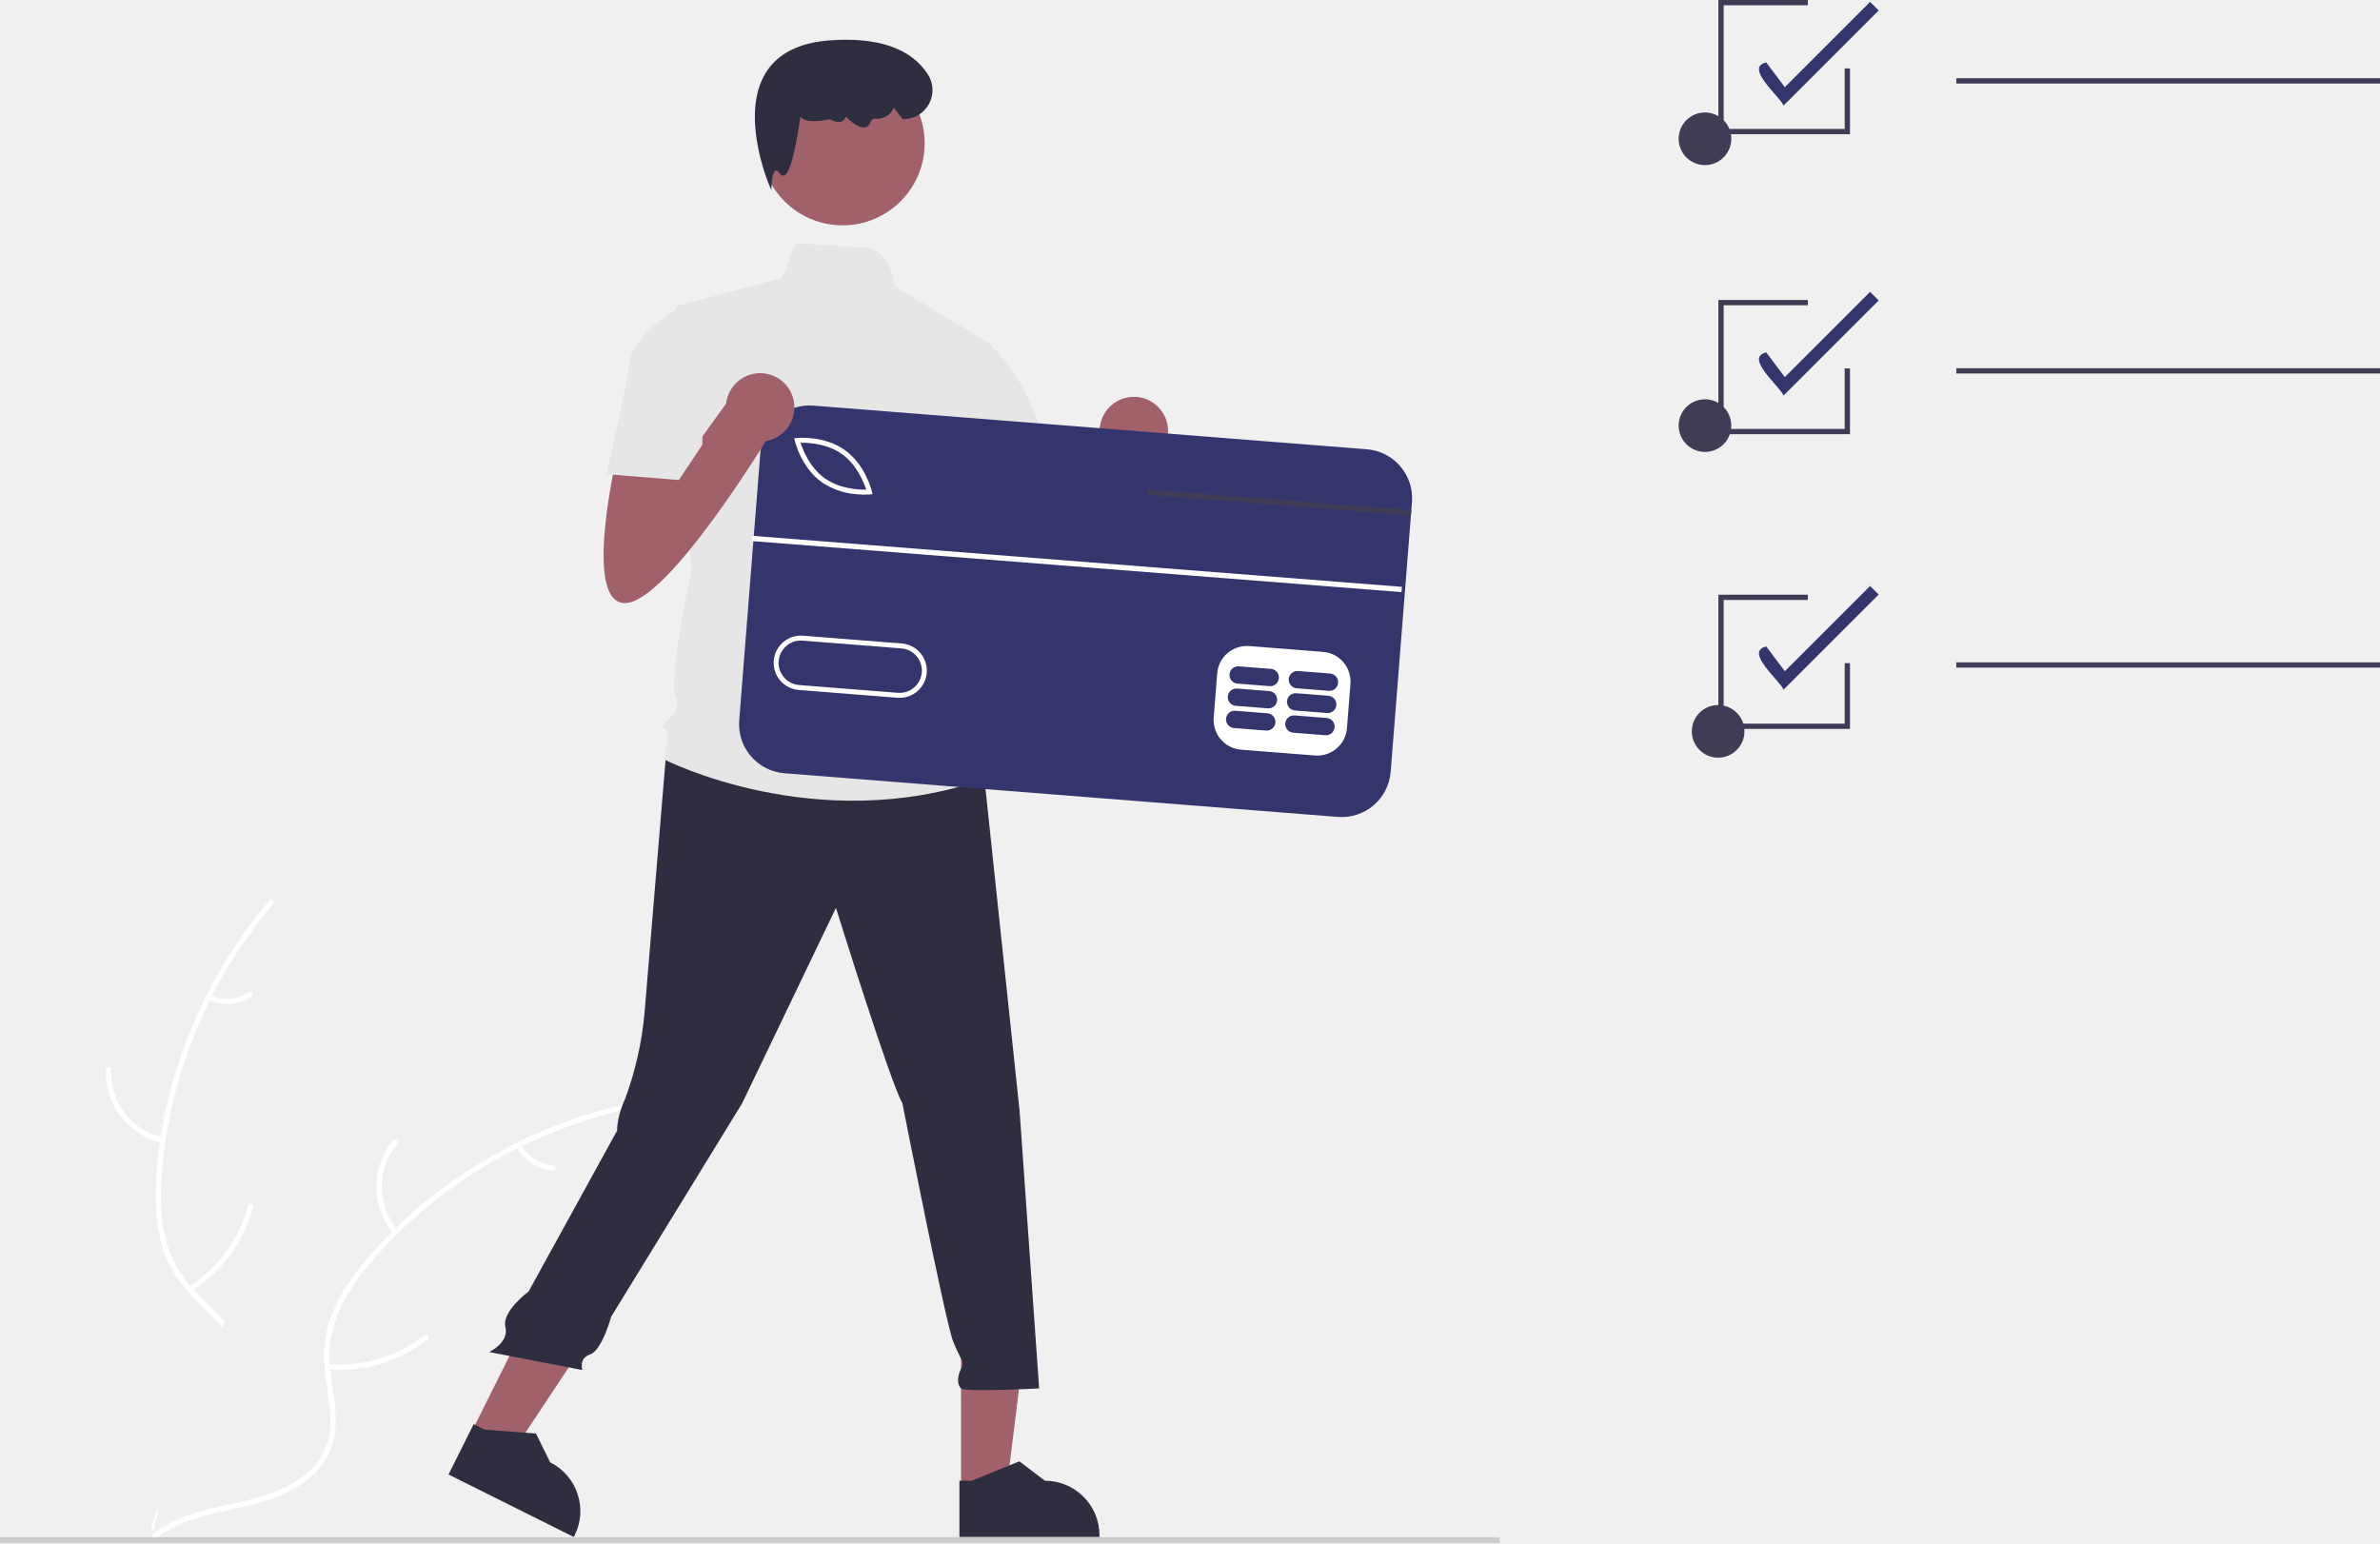
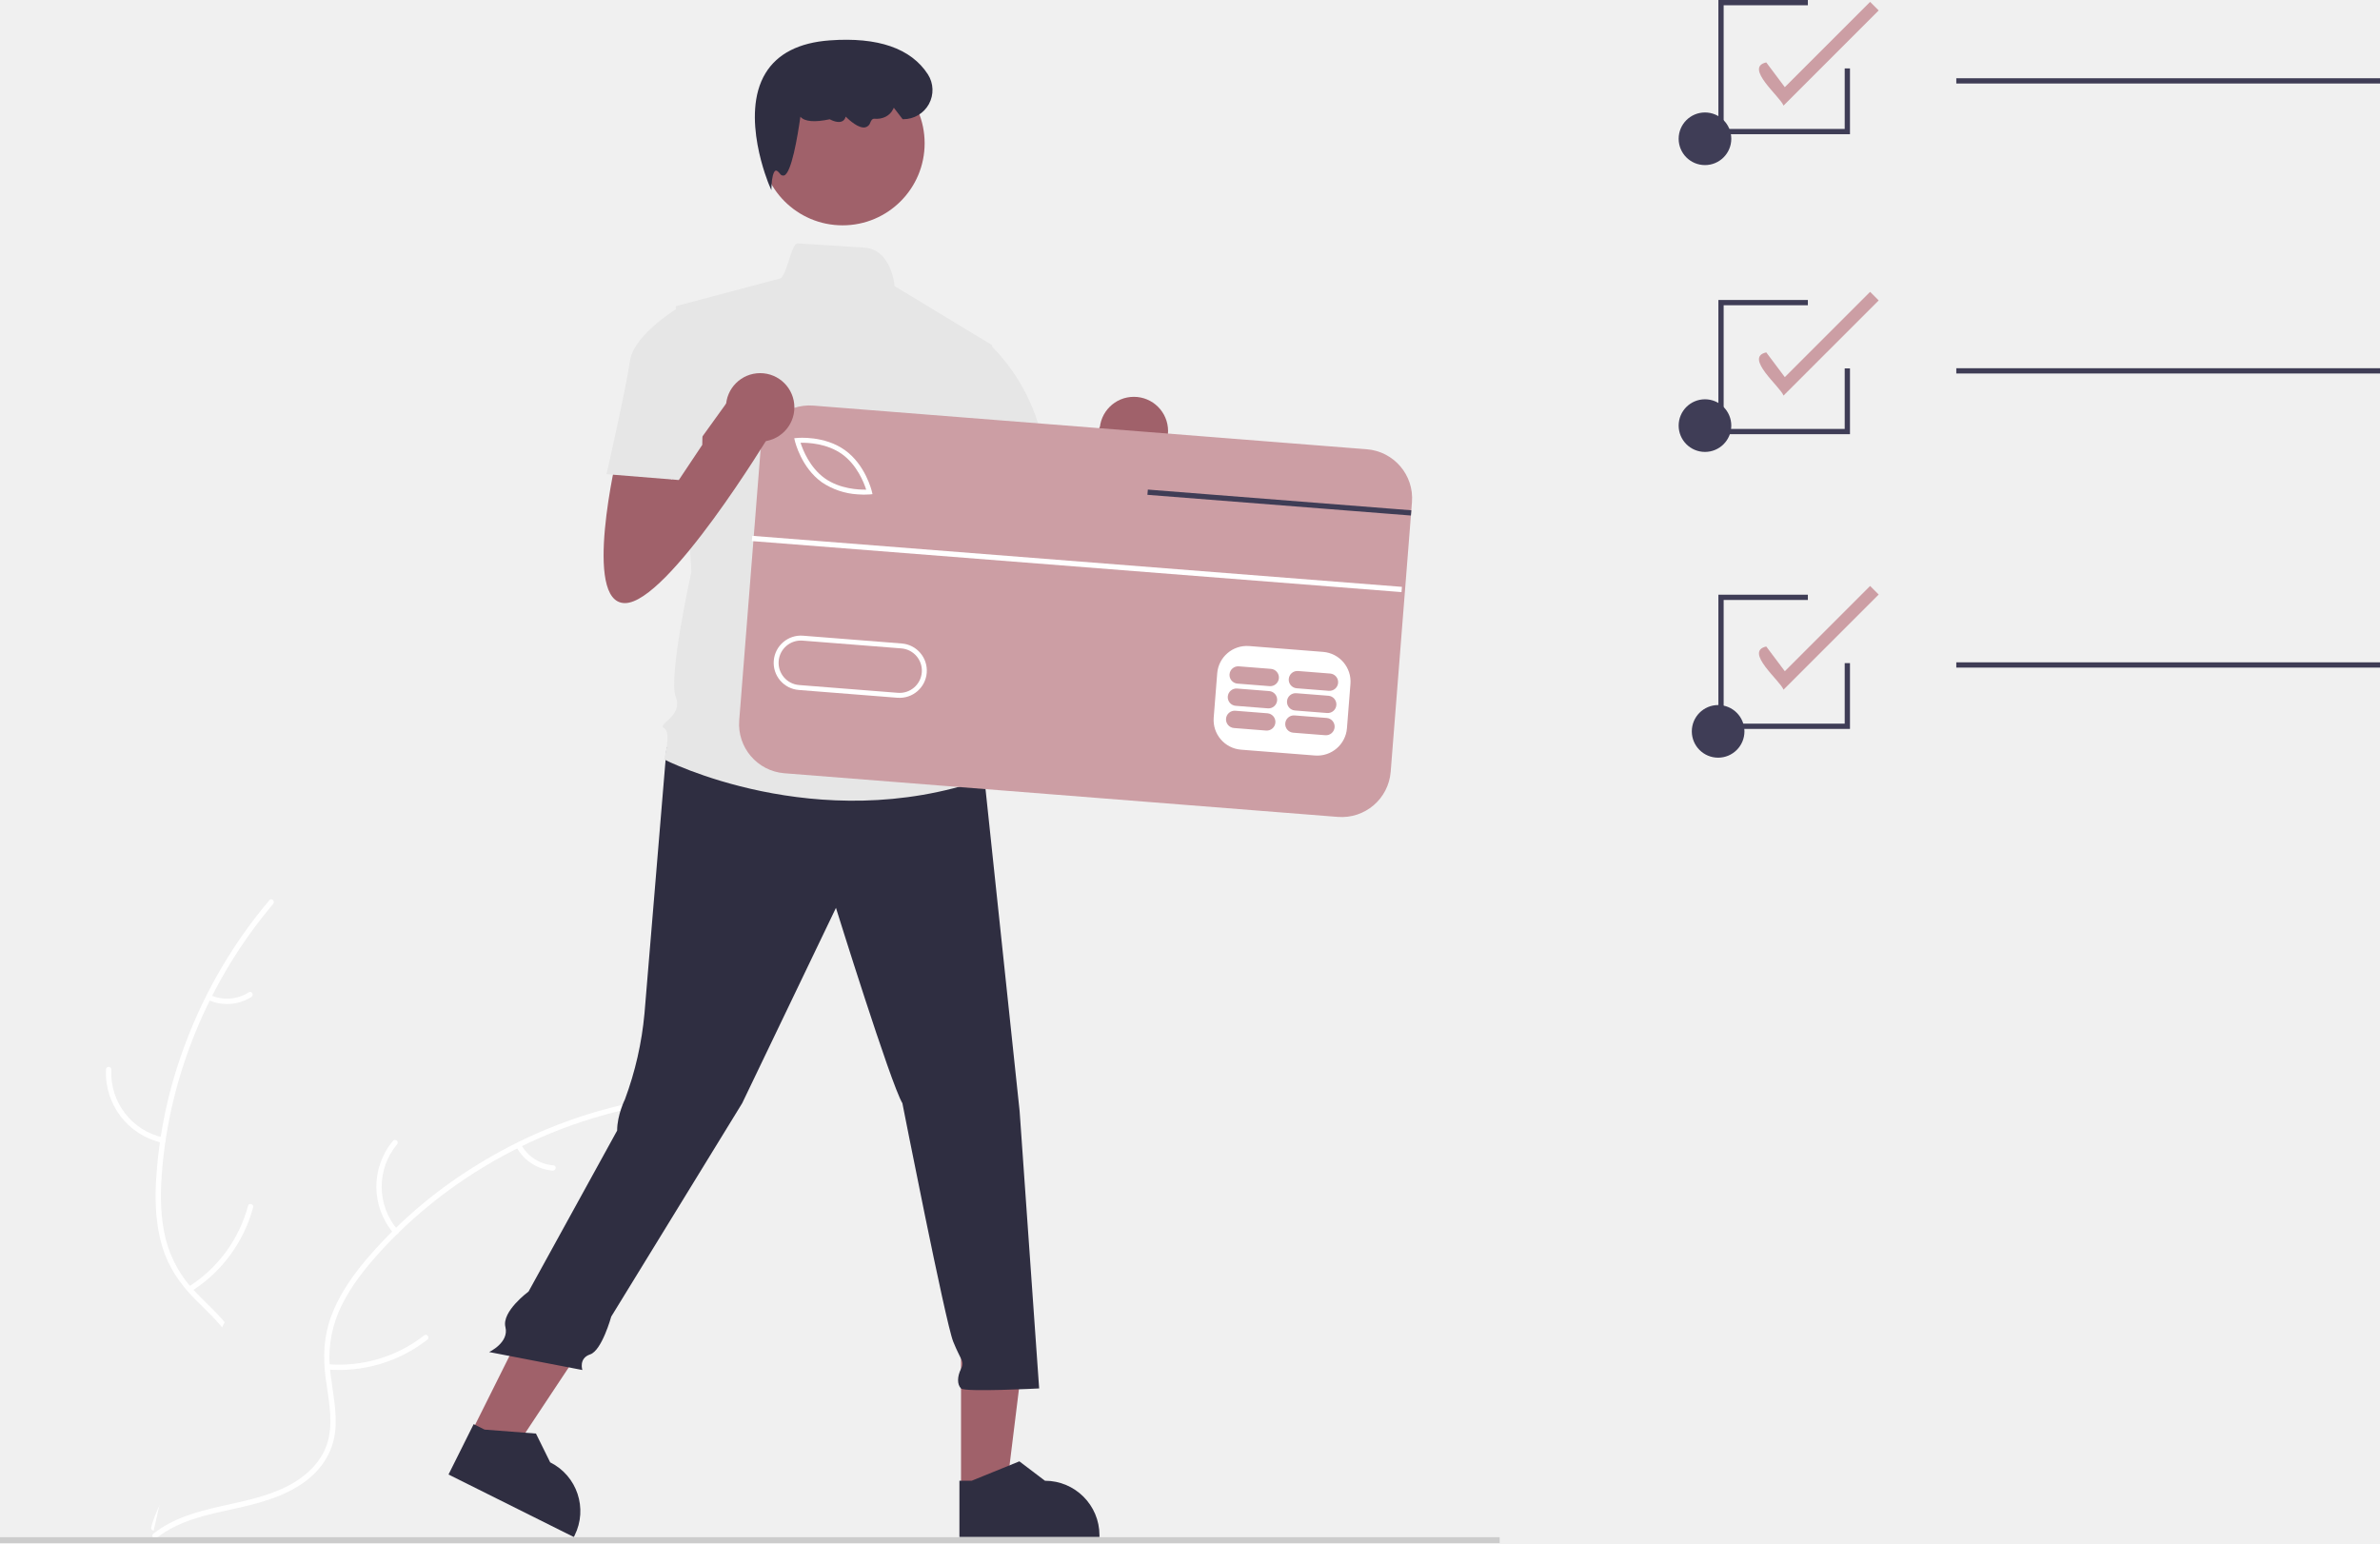
<svg xmlns="http://www.w3.org/2000/svg" data-name="Layer 1" width="904.362" height="586.406" viewBox="0 0 904.362 586.406">
  <path d="M176.481,606.861c4.482-45.747,31.57-91.412,74.671-107.385a211.783,211.783,0,0,0,3.8,145.354c7.154,17.901,16.974,37.067,11.164,55.449-3.615,11.437-12.957,20.359-23.51,26.061-10.554,5.702-22.356,8.596-34.01,11.434l-2.257,1.968C186.637,698.212,172,652.608,176.481,606.861Z" transform="translate(-147.8192 -156.7972)" fill="#f0f0f0" />
  <path d="M251.607,500.327c-24.335,28.724-39.652,65.407-42.33,103.015-.579,8.131-.459,16.429,1.523,24.376a44.709,44.709,0,0,0,11.656,20.44c5.154,5.374,11.048,10.274,14.805,16.808,3.961,6.886,4.313,14.819,1.919,22.306-2.928,9.16-8.974,16.722-15.142,23.912-6.849,7.983-14.09,16.165-16.818,26.582-.331,1.262-2.27.675-1.94-.585,4.747-18.124,21.942-28.797,29.847-45.215,3.689-7.661,5.091-16.481,1.24-24.366-3.367-6.895-9.441-11.954-14.706-17.35-5.529-5.666-9.818-11.929-12.142-19.561-2.378-7.807-2.823-16.118-2.454-24.228a175.619,175.619,0,0,1,11.431-53.685,184.227,184.227,0,0,1,31.732-53.932c.841-.992,2.215.498,1.38,1.484Z" transform="translate(-147.8192 -156.7972)" fill="#fff" />
  <path d="M209.502,591.072a27.158,27.158,0,0,1-21.407-27.901,1.014,1.014,0,0,1,2.026.048,25.148,25.148,0,0,0,19.966,25.913c1.276.268.684,2.206-.585,1.94Z" transform="translate(-147.8192 -156.7972)" fill="#fff" />
  <path d="M219.483,645.778a52.346,52.346,0,0,0,22.582-30.746c.335-1.261,2.274-.675,1.94.585a54.447,54.447,0,0,1-23.563,31.946c-1.106.695-2.058-1.093-.958-1.785Z" transform="translate(-147.8192 -156.7972)" fill="#fff" />
  <path d="M227.849,534.99a15.373,15.373,0,0,0,14.544-1.119c1.096-.709,2.047,1.081.958,1.785a17.227,17.227,0,0,1-16.087,1.274,1.047,1.047,0,0,1-.677-1.262,1.018,1.018,0,0,1,1.262-.677Z" transform="translate(-147.8192 -156.7972)" fill="#fff" />
  <path d="M385.833,577.466c-.672.462-1.344.924-2.016,1.404a202.453,202.453,0,0,0-25.35,20.878c-.618.581-1.235,1.178-1.835,1.775a213.431,213.431,0,0,0-44.683,64.638,207.267,207.267,0,0,0-10.584,29.66c-3.826,14.005-6.859,29.495-14.853,41.077a35.558,35.558,0,0,1-2.68,3.491L208.915,742.342c-.172-.081-.345-.145-.519-.226l-2.988.215c.106-.533.228-1.083.335-1.616.06-.309.138-.619.198-.929.046-.206.092-.413.121-.602.015-.069.031-.138.046-.189.029-.189.077-.361.106-.533q1.008-4.619,2.085-9.239c-0-.017-0-.017.016-.035,5.529-23.457,13.065-46.658,23.884-67.978.326-.641.65-1.3,1.01-1.942A197.78,197.78,0,0,1,250.266,631.867a174.848,174.848,0,0,1,11.293-13.618,145.397,145.397,0,0,1,35.662-28.193c26.5-14.887,57.465-21.134,86.407-13.216C384.368,577.042,385.092,577.245,385.833,577.466Z" transform="translate(-147.8192 -156.7972)" fill="#f0f0f0" />
  <path d="M385.689,578.421c-36.724,8.283-71.04,28.351-95.82,56.766-5.357,6.143-10.258,12.841-13.461,20.38a44.709,44.709,0,0,0-2.999,23.338c.879,7.394,2.635,14.855,1.702,22.334-.984,7.883-5.478,14.429-11.897,18.966-7.853,5.551-17.233,7.949-26.487,9.976-10.275,2.25-20.983,4.424-29.433,11.099-1.024.809-2.219-.827-1.197-1.635,14.702-11.613,34.857-9.782,51.054-18.132,7.558-3.896,13.987-10.094,15.66-18.708,1.463-7.533-.341-15.229-1.296-22.707-1.003-7.853-.657-15.436,2.083-22.929,2.802-7.665,7.45-14.569,12.627-20.822a175.619,175.619,0,0,1,41.449-35.983A184.227,184.227,0,0,1,385.481,576.405c1.269-.286,1.468,1.731.208,2.015Z" transform="translate(-147.8192 -156.7972)" fill="#fff" />
  <path d="M297.436,625.526a27.158,27.158,0,0,1-.294-35.166c.839-.998,2.429.259,1.588,1.258a25.148,25.148,0,0,0,.341,32.711c.857.982-.783,2.173-1.635,1.197Z" transform="translate(-147.8192 -156.7972)" fill="#fff" />
  <path d="M272.469,675.215a52.346,52.346,0,0,0,36.542-10.953c1.027-.805,2.222.831,1.197,1.635a54.447,54.447,0,0,1-38.048,11.321c-1.301-.11-.985-2.112.31-2.002Z" transform="translate(-147.8192 -156.7972)" fill="#fff" />
  <path d="M345.851,591.793a15.373,15.373,0,0,0,12.286,7.863c1.302.094.984,2.095-.31,2.002a17.227,17.227,0,0,1-13.611-8.669,1.047,1.047,0,0,1,.219-1.416,1.018,1.018,0,0,1,1.416.219Z" transform="translate(-147.8192 -156.7972)" fill="#fff" />
-   <path d="M825.522,196.935c-1.119-3.303-15.145-14.53-6.55-16.417l7.049,9.399,32.407-32.406,3.259,3.259Z" transform="translate(-147.8192 -156.7972)" fill="#35356e" />
-   <path d="M825.522,307.129c-1.119-3.303-15.145-14.53-6.55-16.417l7.049,9.399,32.407-32.406,3.259,3.259Z" transform="translate(-147.8192 -156.7972)" fill="#35356e" />
-   <path d="M825.522,418.897c-1.119-3.303-15.145-14.53-6.55-16.417l7.049,9.399,32.407-32.406,3.259,3.259Z" transform="translate(-147.8192 -156.7972)" fill="#35356e" />
+   <path d="M825.522,196.935c-1.119-3.303-15.145-14.53-6.55-16.417l7.049,9.399,32.407-32.406,3.259,3.259Z" transform="translate(-147.8192 -156.7972)" fill="#cc9ea4" />
+   <path d="M825.522,307.129c-1.119-3.303-15.145-14.53-6.55-16.417l7.049,9.399,32.407-32.406,3.259,3.259Z" transform="translate(-147.8192 -156.7972)" fill="#cc9ea4" />
+   <path d="M825.522,418.897c-1.119-3.303-15.145-14.53-6.55-16.417l7.049,9.399,32.407-32.406,3.259,3.259Z" transform="translate(-147.8192 -156.7972)" fill="#cc9ea4" />
  <circle cx="647.862" cy="161.738" r="10" fill="#3f3d56" />
  <circle cx="647.862" cy="52.738" r="10" fill="#3f3d56" />
  <rect x="743.362" y="29.738" width="161" height="2" fill="#3f3d56" />
  <circle cx="652.862" cy="277.932" r="10" fill="#3f3d56" />
  <rect x="743.362" y="139.932" width="161" height="2" fill="#3f3d56" />
  <rect x="743.362" y="251.7" width="161" height="2" fill="#3f3d56" />
  <polygon points="702.96 277 652.96 277 652.96 226 686.96 226 686.96 228 654.96 228 654.96 275 700.96 275 700.96 252 702.96 252 702.96 277" fill="#3f3d56" />
  <polygon points="702.96 165 652.96 165 652.96 114 686.96 114 686.96 116 654.96 116 654.96 163 700.96 163 700.96 140 702.96 140 702.96 165" fill="#3f3d56" />
  <polygon points="702.96 51 652.96 51 652.96 0 686.96 0 686.96 2 654.96 2 654.96 49 700.96 49 700.96 26 702.96 26 702.96 51" fill="#3f3d56" />
  <path d="M524.324,338.569s-13.363,56.421,2.97,56.421S582.23,331.145,582.23,331.145L568.867,314.813l-23.985,33.3-1.256-16.967Z" transform="translate(-147.8192 -156.7972)" fill="#a0616a" />
  <circle cx="430.85" cy="163.801" r="13" fill="#a0616a" />
  <polygon points="365.175 566.048 382.478 566.047 390.711 499.301 365.171 499.302 365.175 566.048" fill="#a0616a" />
  <path d="M512.384,740.897l53.213-.002v-.673a20.713,20.713,0,0,0-20.712-20.712H544.884l-9.72-7.374-18.135,7.375-4.645 0Z" transform="translate(-147.8192 -156.7972)" fill="#2f2e41" />
  <polygon points="179.038 544.459 194.521 552.185 231.693 496.14 208.841 484.736 179.038 544.459" fill="#a0616a" />
  <path d="M318.25,717.136l47.613,23.761.301-.602a20.713,20.713,0,0,0-9.283-27.781l-.001-.001-5.404-10.939-19.52-1.5-4.156-2.074Z" transform="translate(-147.8192 -156.7972)" fill="#2f2e41" />
  <rect y="584.165" width="569.85" height="2.241" fill="#ccc" />
  <path d="M401.117,440.925s-6.915,83.148-8.4,100.966a126.71,126.71,0,0,1-7.424,32.665s-2.97,5.939-2.97,11.878l-33.655,61.164s-10.284,7.559-8.8,13.498-6.2,9.502-6.2,9.502l35.442,6.831s-1.485-4.454,2.97-5.939,8-14.363,8-14.363l49.756-81.086L465.471,501.802s20.787,66.815,25.241,74.238c0,0,16.332,83.147,19.302,90.571s4.454,7.424,2.97,10.393-1.485,5.939,0,7.424,29.695,0,29.695,0l-7.424-105.419L521.892,452.805l-68.299-20.787Z" transform="translate(-147.8192 -156.7972)" fill="#2f2e41" />
  <circle cx="320.167" cy="54.452" r="31.18" fill="#a0616a" />
  <path d="M524.862,287.995l-37.118-22.489s-1.029-13.965-11.605-14.622c-5.31-.33-13.277-.834-25.235-1.605-2.527-.163-4.232,13.662-7.128,13.475l-39.181,10.393,5.939,100.964s-8.909,40.089-5.939,47.513-7.424,10.393-4.454,11.878,0,11.878,0,11.878,57.906,29.695,121.751,7.424l-5.939-19.302a15.58,15.58,0,0,0-2.97-14.848s5.939-8.909-1.485-16.332c0,0,2.97-13.363-4.454-19.302l-1.485-20.787,4.454-10.393Z" transform="translate(-147.8192 -156.7972)" fill="#e6e6e6" />
  <path d="M440.93,229.061l-.872-2.024c-.112-.262-11.139-26.329-1.365-42.408,4.524-7.444,12.751-11.646,24.452-12.49,18.307-1.324,30.837,3.019,37.251,12.898a11.075,11.075,0,0,1-9.335,17.061h-.246l-3.364-4.368-.196.425c-1.218,2.635-4.015,4.077-7.291,3.761-.557-.04-1.051.441-1.447,1.47a2.615,2.615,0,0,1-1.958,1.814c-2.42.471-5.871-2.578-7.415-4.097a2.478,2.478,0,0,1-1.155,1.701c-1.627.939-4.16-.288-4.887-.678-5.792,1.23-9.541.901-11.146-.977-1.089,7.704-3.426,21.57-6.228,22.338a1.401,1.401,0,0,1-1.529-.668c-.675-.876-1.278-1.312-1.654-1.19-.912.29-1.45,3.292-1.527,5.229Z" transform="translate(-147.8192 -156.7972)" fill="#2f2e41" />
  <path d="M508.529,289.48l14.811-2.406a72.314,72.314,0,0,1,20.823,38.041c4.454,23.756,5.939,28.211,5.939,28.211l-35.634,8.909-19.302-37.119Z" transform="translate(-147.8192 -156.7972)" fill="#e6e6e6" />
  <rect x="496.825" y="270.454" width="116.395" height="234.311" transform="translate(-22.85274 753.6348) rotate(-85.48966)" fill="#fff" />
-   <path d="M467.762,329.37c-5.716-4.082-12.974-4.377-15.746-4.319.846,2.64,3.474,9.412,9.191,13.496,5.73,4.092,12.979,4.379,15.747,4.321C476.108,340.229,473.479,333.455,467.762,329.37Z" transform="translate(-147.8192 -156.7972)" fill="#35356e" />
-   <path d="M490.313,403.204l-37.507-2.959a8.465,8.465,0,1,0-1.331,16.878h0l37.507,2.959a8.465,8.465,0,0,0,1.331-16.878Z" transform="translate(-147.8192 -156.7972)" fill="#35356e" />
-   <path d="M667.183,327.527l-210.29-16.59a18.683,18.683,0,0,0-20.092,17.159L428.714,430.547a18.693,18.693,0,0,0,17.162,20.101l210.29,16.59a18.683,18.683,0,0,0,20.092-17.159l7.686-97.375.155-1.989.245-3.096A18.683,18.683,0,0,0,667.183,327.527Zm-6.21,89.138-1.332,16.879a11.315,11.315,0,0,1-12.142,10.361l-28.133-2.217A11.315,11.315,0,0,1,609.005,429.546l1.333-16.879A11.319,11.319,0,0,1,622.479,402.307l28.124,2.219A11.329,11.329,0,0,1,660.973,416.665ZM441.84,407.864a10.346,10.346,0,0,1,11.114-9.491l37.506,2.961a10.342,10.342,0,1,1-1.609,20.622l-.019.005-37.506-2.961A10.334,10.334,0,0,1,441.84,407.864Zm8.029-83.482-.256-1.049,1.079-.099c.422-.045,10.399-.941,18.165,4.607,7.766,5.548,10.148,15.281,10.251,15.688l.247,1.052-1.076.109a28.423,28.423,0,0,1-4.589-.03,27.137,27.137,0,0,1-13.578-4.586C452.344,334.525,449.963,324.792,449.869,324.382Z" transform="translate(-147.8192 -156.7972)" fill="#35356e" />
-   <path d="M629.423,427.859l-12.19-.962a3.292,3.292,0,0,0-.518,6.564l12.19.962a3.292,3.292,0,0,0,.518-6.564Z" transform="translate(-147.8192 -156.7972)" fill="#35356e" />
-   <path d="M651.927,429.634l-12.19-.962a3.292,3.292,0,0,0-.518,6.564l12.19.962a3.292,3.292,0,0,0,.518-6.564Z" transform="translate(-147.8192 -156.7972)" fill="#35356e" />
-   <path d="M630.088,419.42l-12.19-.962a3.292,3.292,0,0,0-.518,6.564l12.19.962a3.292,3.292,0,0,0,.518-6.564Z" transform="translate(-147.8192 -156.7972)" fill="#35356e" />
-   <path d="M652.592,421.195l-12.19-.962a3.292,3.292,0,0,0-.518,6.564l12.19.962a3.292,3.292,0,0,0,.518-6.564Z" transform="translate(-147.8192 -156.7972)" fill="#35356e" />
-   <path d="M630.754,410.981l-12.19-.962a3.292,3.292,0,0,0-.518,6.564l12.19.962a3.292,3.292,0,0,0,.518-6.564Z" transform="translate(-147.8192 -156.7972)" fill="#35356e" />
-   <path d="M653.258,412.756l-12.19-.962a3.292,3.292,0,0,0-.518,6.564l12.19.962a3.292,3.292,0,0,0,.518-6.564Z" transform="translate(-147.8192 -156.7972)" fill="#35356e" />
+   <path d="M467.762,329.37c-5.716-4.082-12.974-4.377-15.746-4.319.846,2.64,3.474,9.412,9.191,13.496,5.73,4.092,12.979,4.379,15.747,4.321C476.108,340.229,473.479,333.455,467.762,329.37Z" transform="translate(-147.8192 -156.7972)" fill="#cc9ea4" />
+   <path d="M490.313,403.204l-37.507-2.959a8.465,8.465,0,1,0-1.331,16.878h0l37.507,2.959a8.465,8.465,0,0,0,1.331-16.878Z" transform="translate(-147.8192 -156.7972)" fill="#cc9ea4" />
+   <path d="M667.183,327.527l-210.29-16.59a18.683,18.683,0,0,0-20.092,17.159L428.714,430.547a18.693,18.693,0,0,0,17.162,20.101l210.29,16.59a18.683,18.683,0,0,0,20.092-17.159l7.686-97.375.155-1.989.245-3.096A18.683,18.683,0,0,0,667.183,327.527Zm-6.21,89.138-1.332,16.879a11.315,11.315,0,0,1-12.142,10.361l-28.133-2.217A11.315,11.315,0,0,1,609.005,429.546l1.333-16.879A11.319,11.319,0,0,1,622.479,402.307l28.124,2.219A11.329,11.329,0,0,1,660.973,416.665ZM441.84,407.864a10.346,10.346,0,0,1,11.114-9.491l37.506,2.961a10.342,10.342,0,1,1-1.609,20.622l-.019.005-37.506-2.961A10.334,10.334,0,0,1,441.84,407.864Zm8.029-83.482-.256-1.049,1.079-.099c.422-.045,10.399-.941,18.165,4.607,7.766,5.548,10.148,15.281,10.251,15.688l.247,1.052-1.076.109a28.423,28.423,0,0,1-4.589-.03,27.137,27.137,0,0,1-13.578-4.586C452.344,334.525,449.963,324.792,449.869,324.382Z" transform="translate(-147.8192 -156.7972)" fill="#cc9ea4" />
+   <path d="M629.423,427.859l-12.19-.962a3.292,3.292,0,0,0-.518,6.564l12.19.962a3.292,3.292,0,0,0,.518-6.564Z" transform="translate(-147.8192 -156.7972)" fill="#cc9ea4" />
+   <path d="M651.927,429.634l-12.19-.962a3.292,3.292,0,0,0-.518,6.564l12.19.962a3.292,3.292,0,0,0,.518-6.564Z" transform="translate(-147.8192 -156.7972)" fill="#cc9ea4" />
+   <path d="M630.088,419.42l-12.19-.962a3.292,3.292,0,0,0-.518,6.564l12.19.962a3.292,3.292,0,0,0,.518-6.564Z" transform="translate(-147.8192 -156.7972)" fill="#cc9ea4" />
+   <path d="M652.592,421.195l-12.19-.962a3.292,3.292,0,0,0-.518,6.564l12.19.962a3.292,3.292,0,0,0,.518-6.564Z" transform="translate(-147.8192 -156.7972)" fill="#cc9ea4" />
+   <path d="M630.754,410.981l-12.19-.962a3.292,3.292,0,0,0-.518,6.564l12.19.962a3.292,3.292,0,0,0,.518-6.564Z" transform="translate(-147.8192 -156.7972)" fill="#cc9ea4" />
+   <path d="M653.258,412.756l-12.19-.962a3.292,3.292,0,0,0-.518,6.564l12.19.962a3.292,3.292,0,0,0,.518-6.564Z" transform="translate(-147.8192 -156.7972)" fill="#cc9ea4" />
  <rect x="556.023" y="247.309" width="2.001" height="247.613" transform="translate(-4.39383 740.5675) rotate(-85.50837)" fill="#fff" />
  <polygon points="536.278 193.917 536.123 195.907 527.532 195.233 435.999 188.043 436.164 186.051 527.687 193.243 536.278 193.917" fill="#3f3d56" />
  <path d="M382.324,329.569s-13.363,56.421,2.97,56.421S440.23,322.145,440.23,322.145L426.867,305.813l-23.985,33.3-1.256-16.967Z" transform="translate(-147.8192 -156.7972)" fill="#a0616a" />
  <circle cx="288.85" cy="154.801" r="13" fill="#a0616a" />
  <path d="M415.412,282.056l-8.909-8.909s-17.817,10.393-19.302,20.787-8.909,43.058-8.909,43.058l27.468,2.227,8.909-13.363Z" transform="translate(-147.8192 -156.7972)" fill="#e6e6e6" />
</svg>
